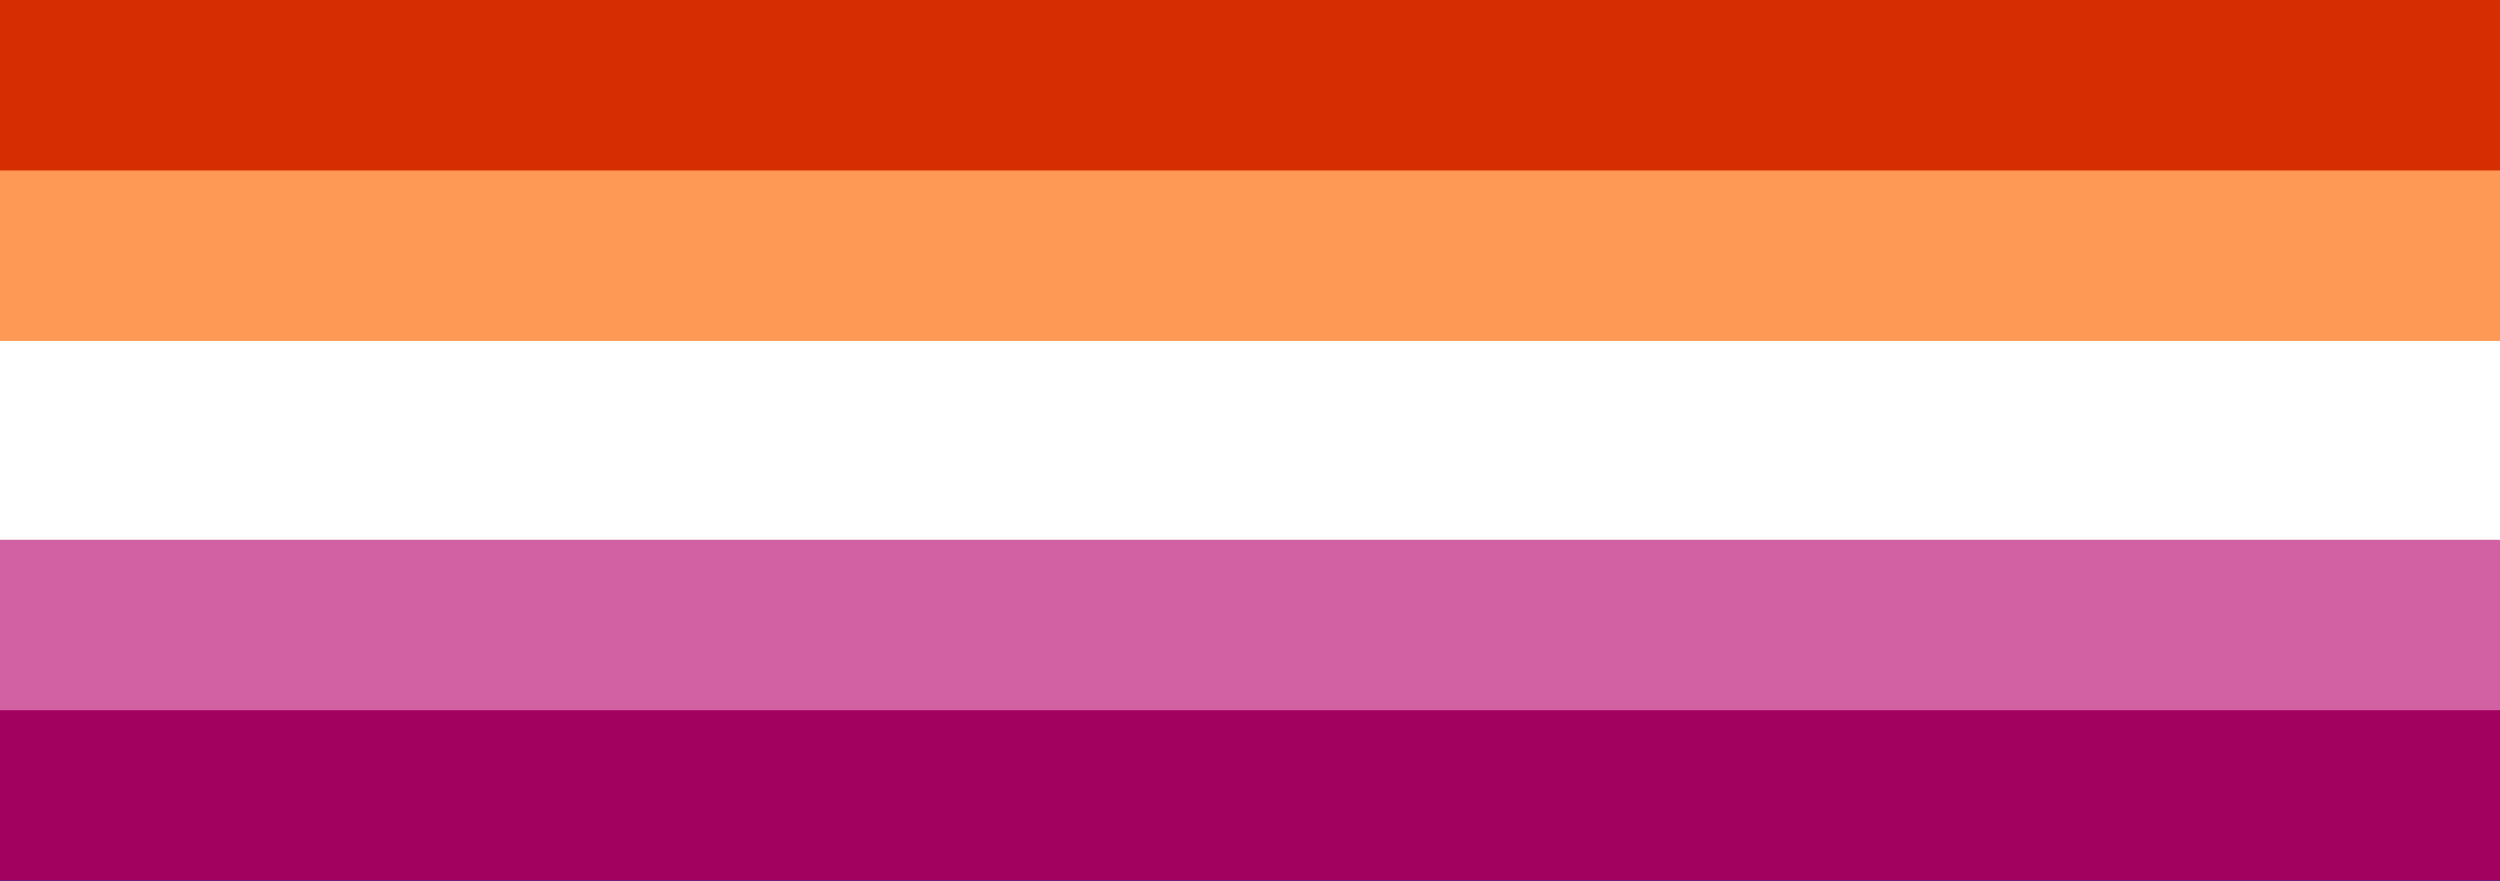
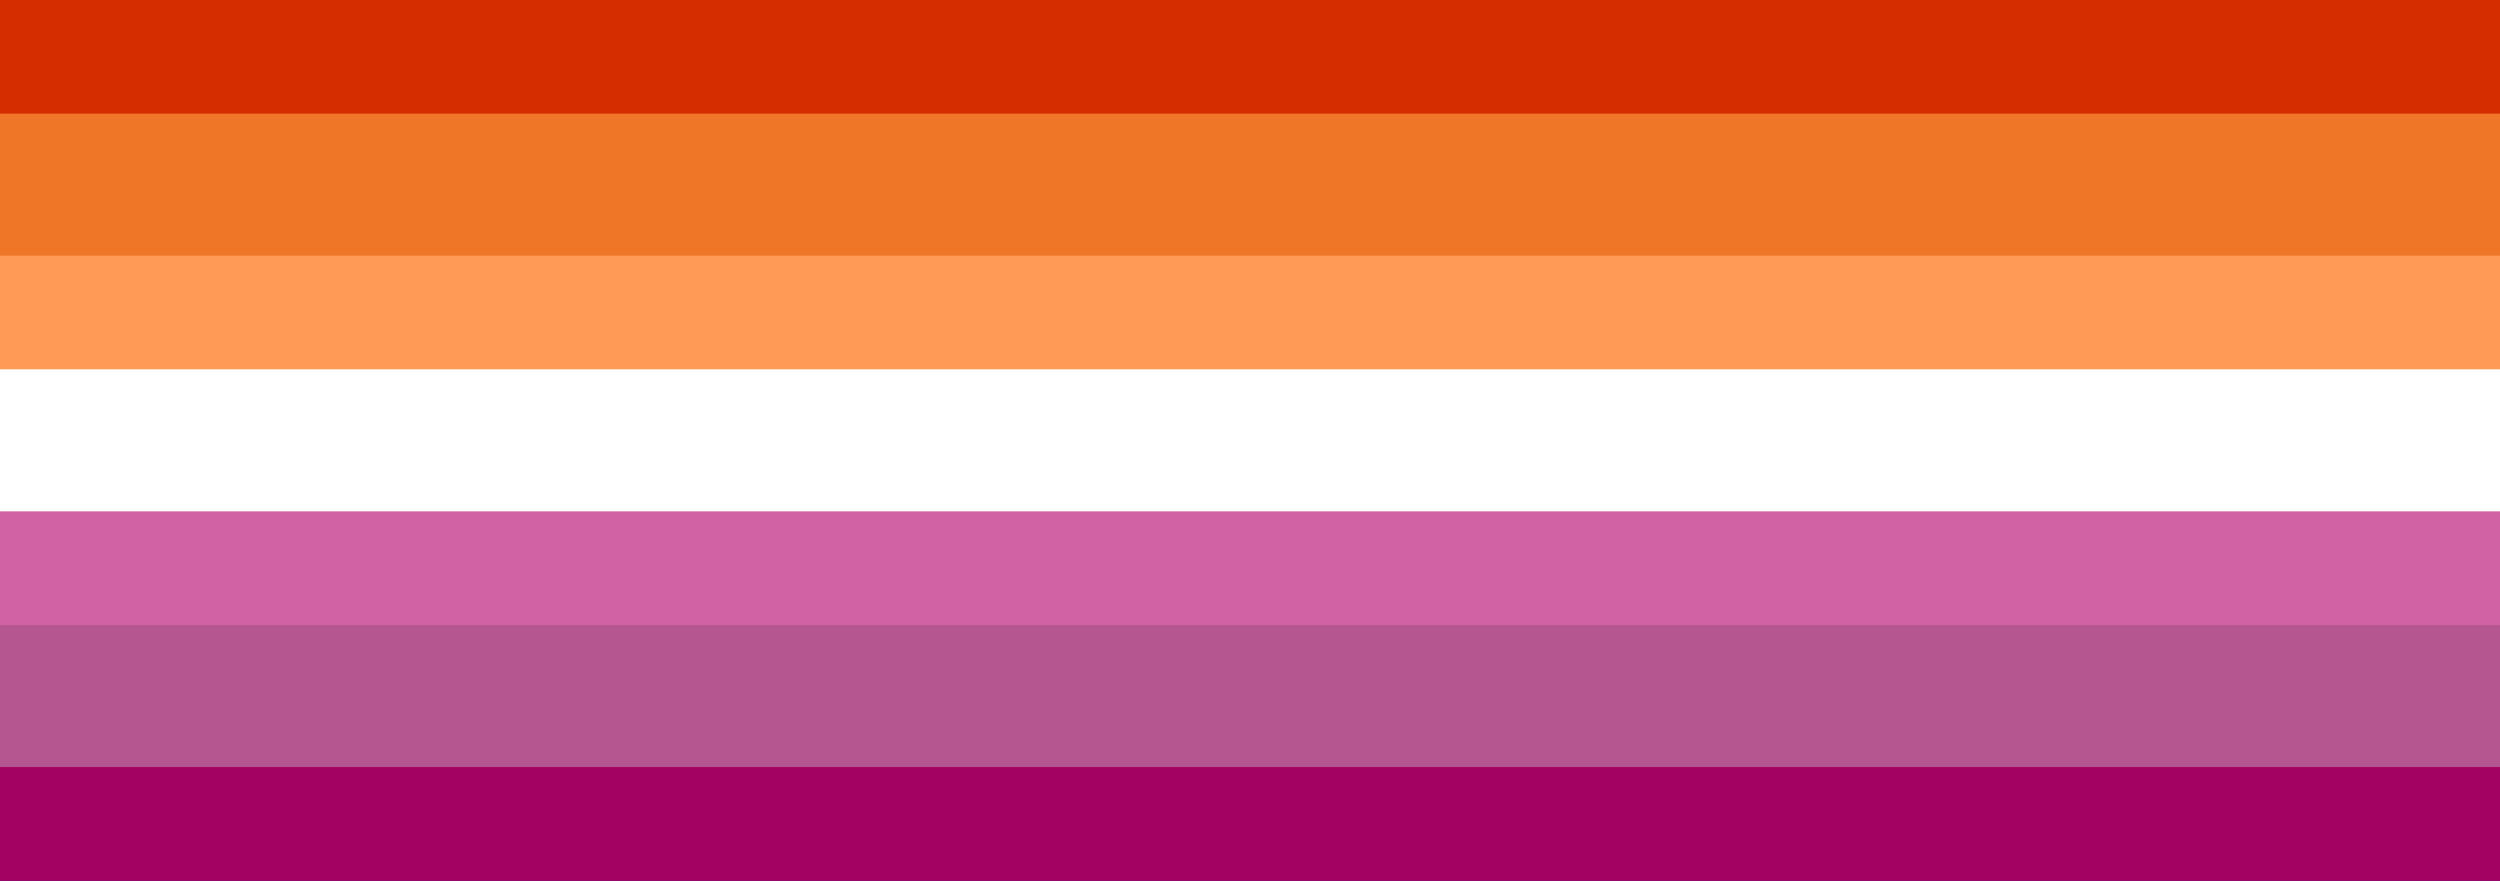
<svg xmlns="http://www.w3.org/2000/svg" id="svg1" width="88" height="31" version="1.1" viewBox="0 0 88 31" xml:space="preserve">
  <g id="flags" stroke-width=".01">
+     <g id="agender">
+       <path id="agender-7" d="m0 0h88v31h-88z" fill="#000" />
+       <path id="agender-6" d="m0 0h88v27h-88z" fill="#bababa" />
+       <path id="agender-5" d="m0 0h88v22h-88z" fill="#fff" />
+       <path id="agender-4" d="m0 0h88v18h-88z" fill="#baf484" />
+       <path id="agender-3" d="m0 0h88v13h-88z" fill="#fff" />
+       <path id="agender-2" d="m0 0h88v9h-88z" fill="#bababa" />
+       <path id="agender-1" d="m0 0h88v4h-88z" fill="#000" />
+     </g>
    <g id="fluid">
      <path id="fluid-5" d="m0 0h88v31h-88z" fill="#303cbe" />
-       <path id="fluid-4" d="m0 0h88v25h-88z" fill="000" />
+       <path id="fluid-4" d="m0 0h88v25h-88z" fill="#000" />
      <path id="fluid-3" d="m0 0h88v19h-88z" fill="#bf12d7" />
      <path id="fluid-2" d="m0 0h88v12h-88z" fill="#fff" />
      <path id="fluid-1" d="m0 0h88v6h-88z" fill="#fe76a2" />
    </g>
    <g id="pan">
      <path id="pan-3" d="m0 0h88v31h-88z" fill="#1ab3ff" />
      <path id="pan-2" d="m0 0h88v21h-88z" fill="#ffd700" />
      <path id="pan-1" d="m0 0h88v10h-88z" fill="#ff1c8d" />
    </g>
    <g id="enby">
      <path id="enby-4" d="m0 0h88v31h-88z" fill="#000" />
      <path id="enby-3" d="m0 0h88v23h-88z" fill="#9d59d2" />
      <path id="enby-2" d="m0 0h88v16h-88z" fill="#fff" />
      <path id="enby-1" d="m0 0h88v8h-88z" fill="#fff430" />
    </g>
    <g id="trans">
      <path id="trans-5" d="m0 0h88v31h-88z" fill="#5bcefa" />
      <path id="trans-4" d="m0 0h88v25h-88z" fill="#f5a9b8" />
      <path id="trans-3" d="m0 0h88v19h-88z" fill="#fff" />
      <path id="trans-2" d="m0 0h88v12h-88z" fill="#f5a9b8" />
      <path id="trans-1" d="m0 0h88v6h-88z" fill="#5bcefa" />
    </g>
    <g id="bi">
      <path id="bi-3" d="m0 0h88v31h-88z" fill="#0038a8" />
      <path id="bi-2" d="m0 0h88v19h-88z" fill="#9b4f96" />
      <path id="bi-1" d="m0 0h88v12h-88z" fill="#d60270" />
    </g>
    <g id="lesbi">
      <path id="lesbi-5" d="m0 0h88v31h-88z" fill="#a20160" />
      <path id="lesbi-4" d="m0 0h88v25h-88z" fill="#d161a2" />
      <path id="lesbi-3" d="m0 0h88v19h-88z" fill="#fff" />
      <path id="lesbi-2" d="m0 0h88v12h-88z" fill="#fd9855" />
      <path id="lesbi-1" d="m0 0h88v6h-88z" fill="#d62e02" />
    </g>
+     <g id="lesbi-7">
+       <path id="lesbi-7-7" d="m0 0h88v31h-88z" fill="#a30262" />
+       <path id="lesbi-7-6" d="m0 0h88v27h-88z" fill="#b55690" />
+       <path id="lesbi-7-5" d="m0 0h88v22h-88z" fill="#d162a4" />
+       <path id="lesbi-7-4" d="m0 0h88v18h-88z" fill="#fff" />
+       <path id="lesbi-7-3" d="m0 0h88v13h-88z" fill="#ff9a56" />
+       <path id="lesbi-7-2" d="m0 0h88v9h-88z" fill="#ef7627" />
+       <path id="lesbi-7-1" d="m0 0h88v4h-88z" fill="#d52d00" />
+     </g>
  </g>
  <g id="clips" display="none">
    <rect id="half" width="44" height="31" display="inline" />
    <path id="45-degree" d="m0 0h72.5l-57 31h-15.5z" display="inline" />
    <path id="diagonal" d="m88 0-88 31v-31z" display="inline" />
    <path id="75-degree" d="m0 0h53.7l-19.4 31h-34.3z" display="inline" />
  </g>
</svg>
